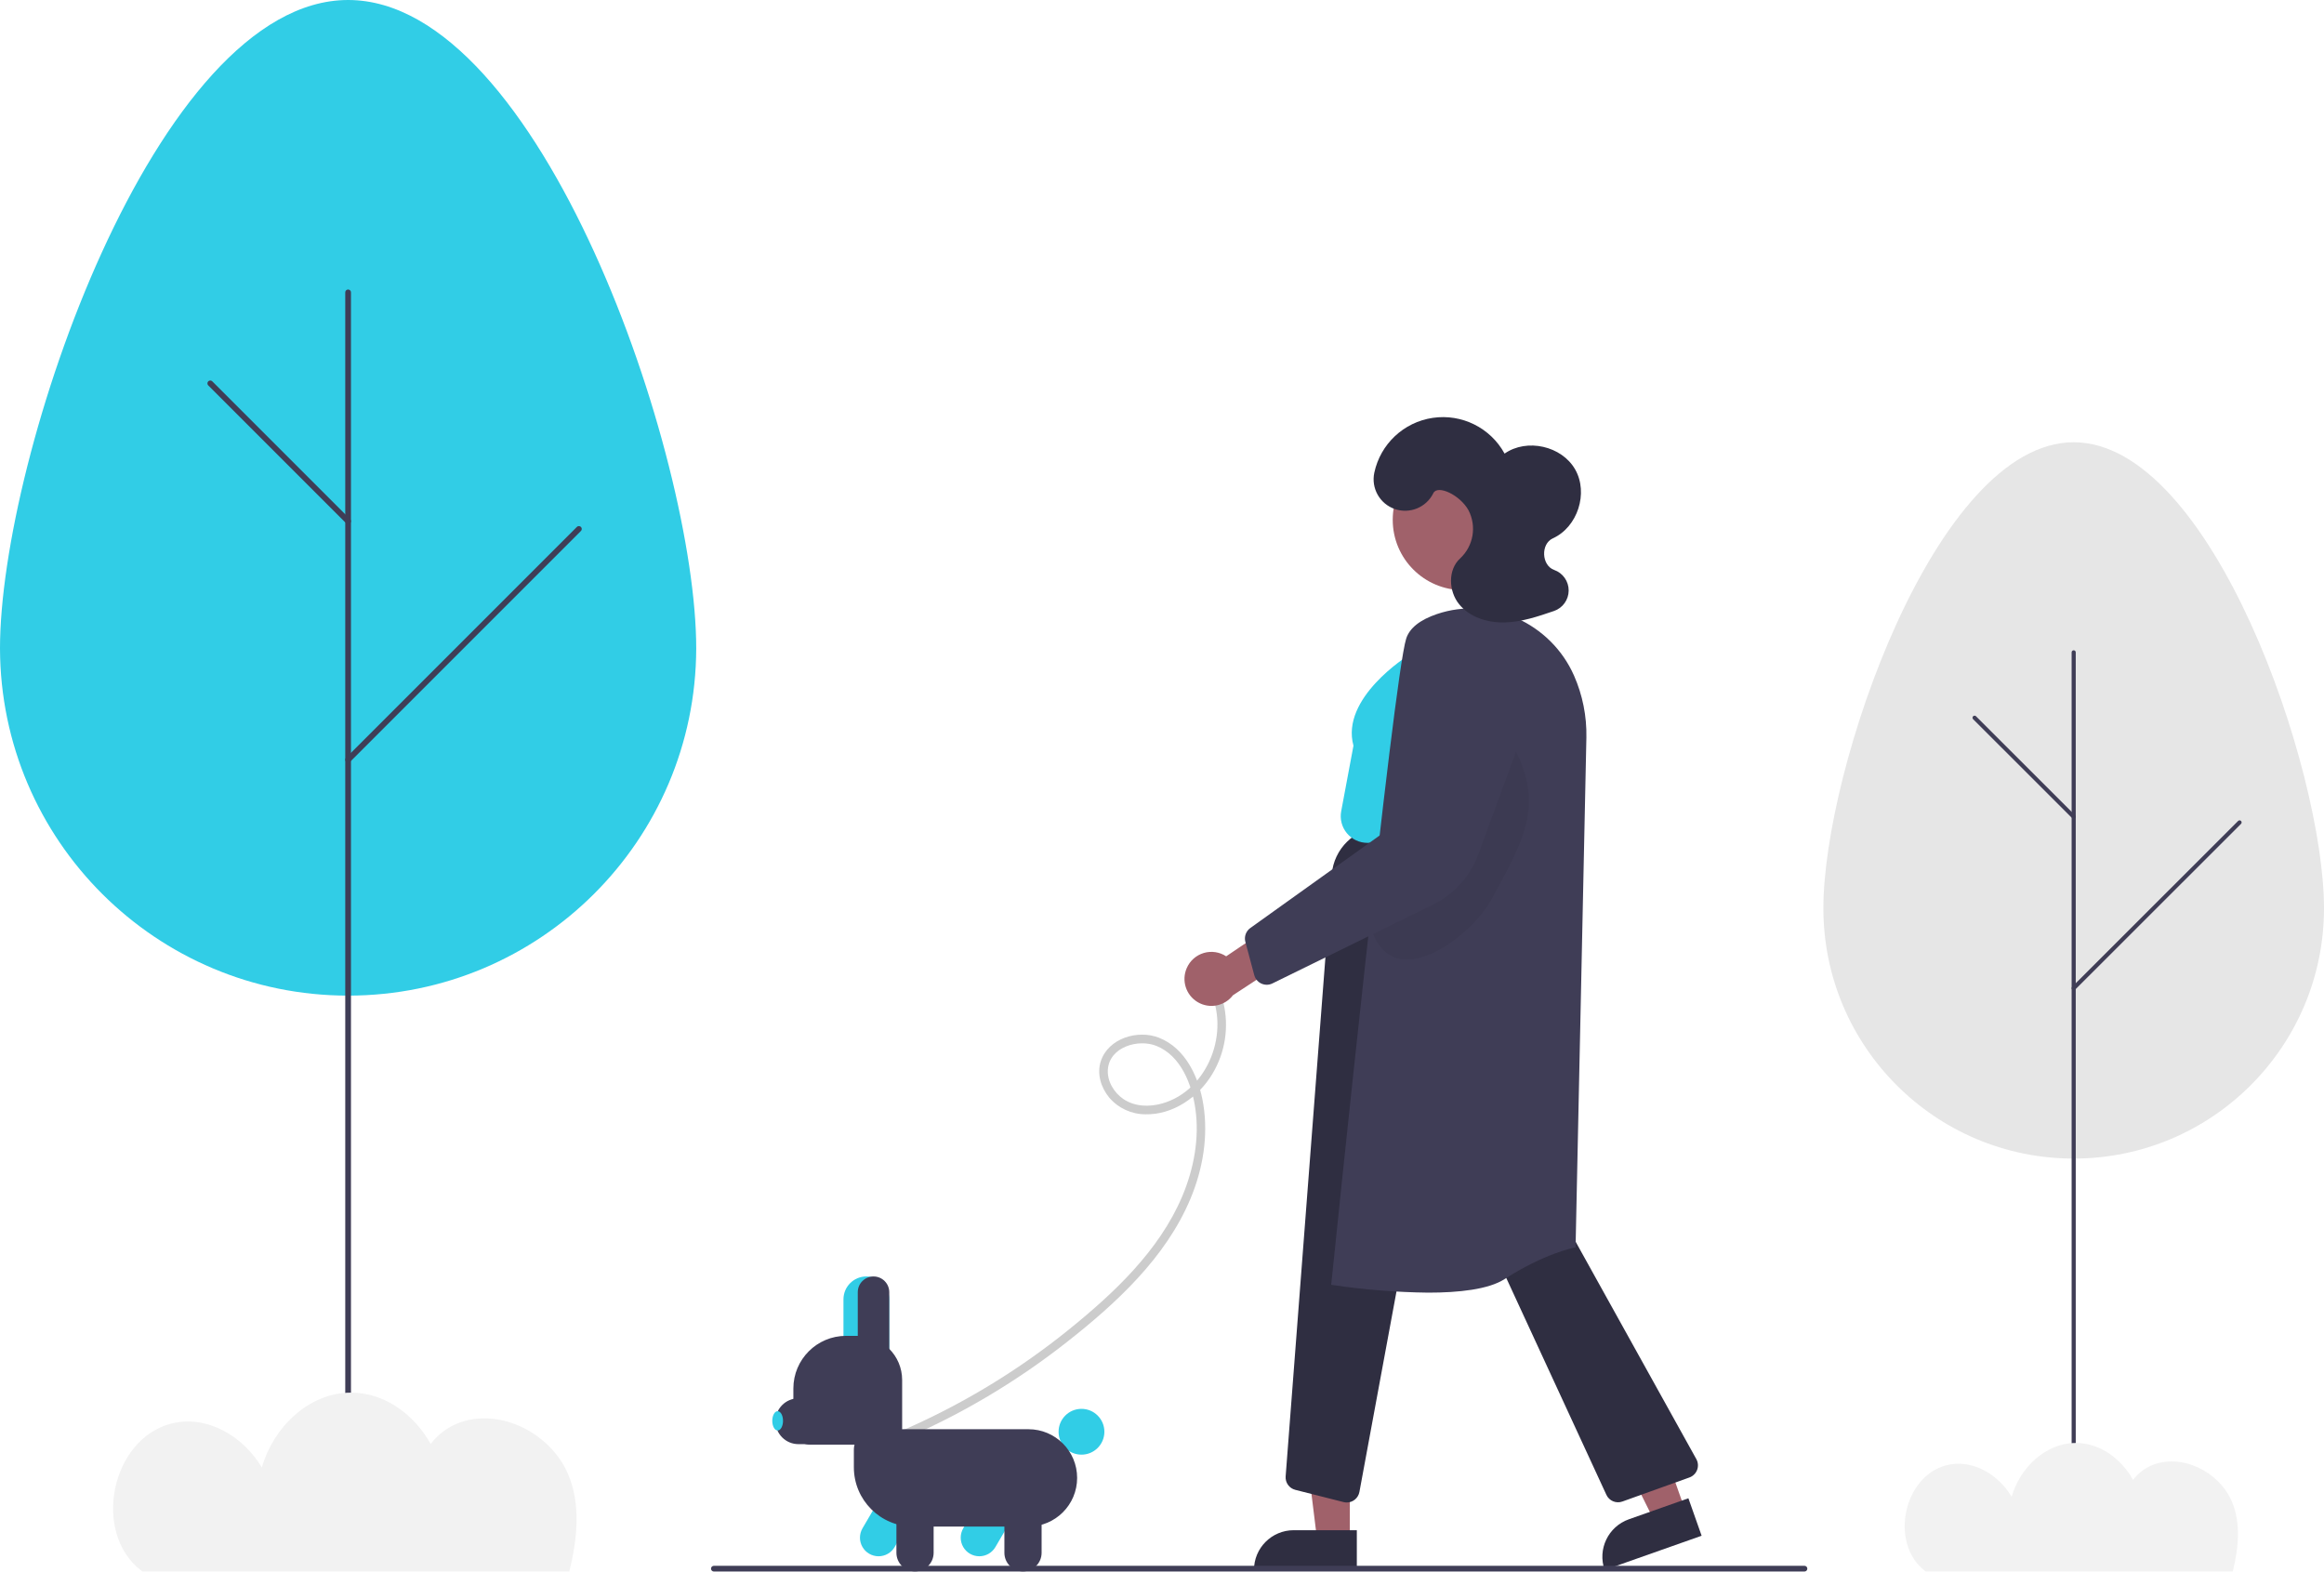
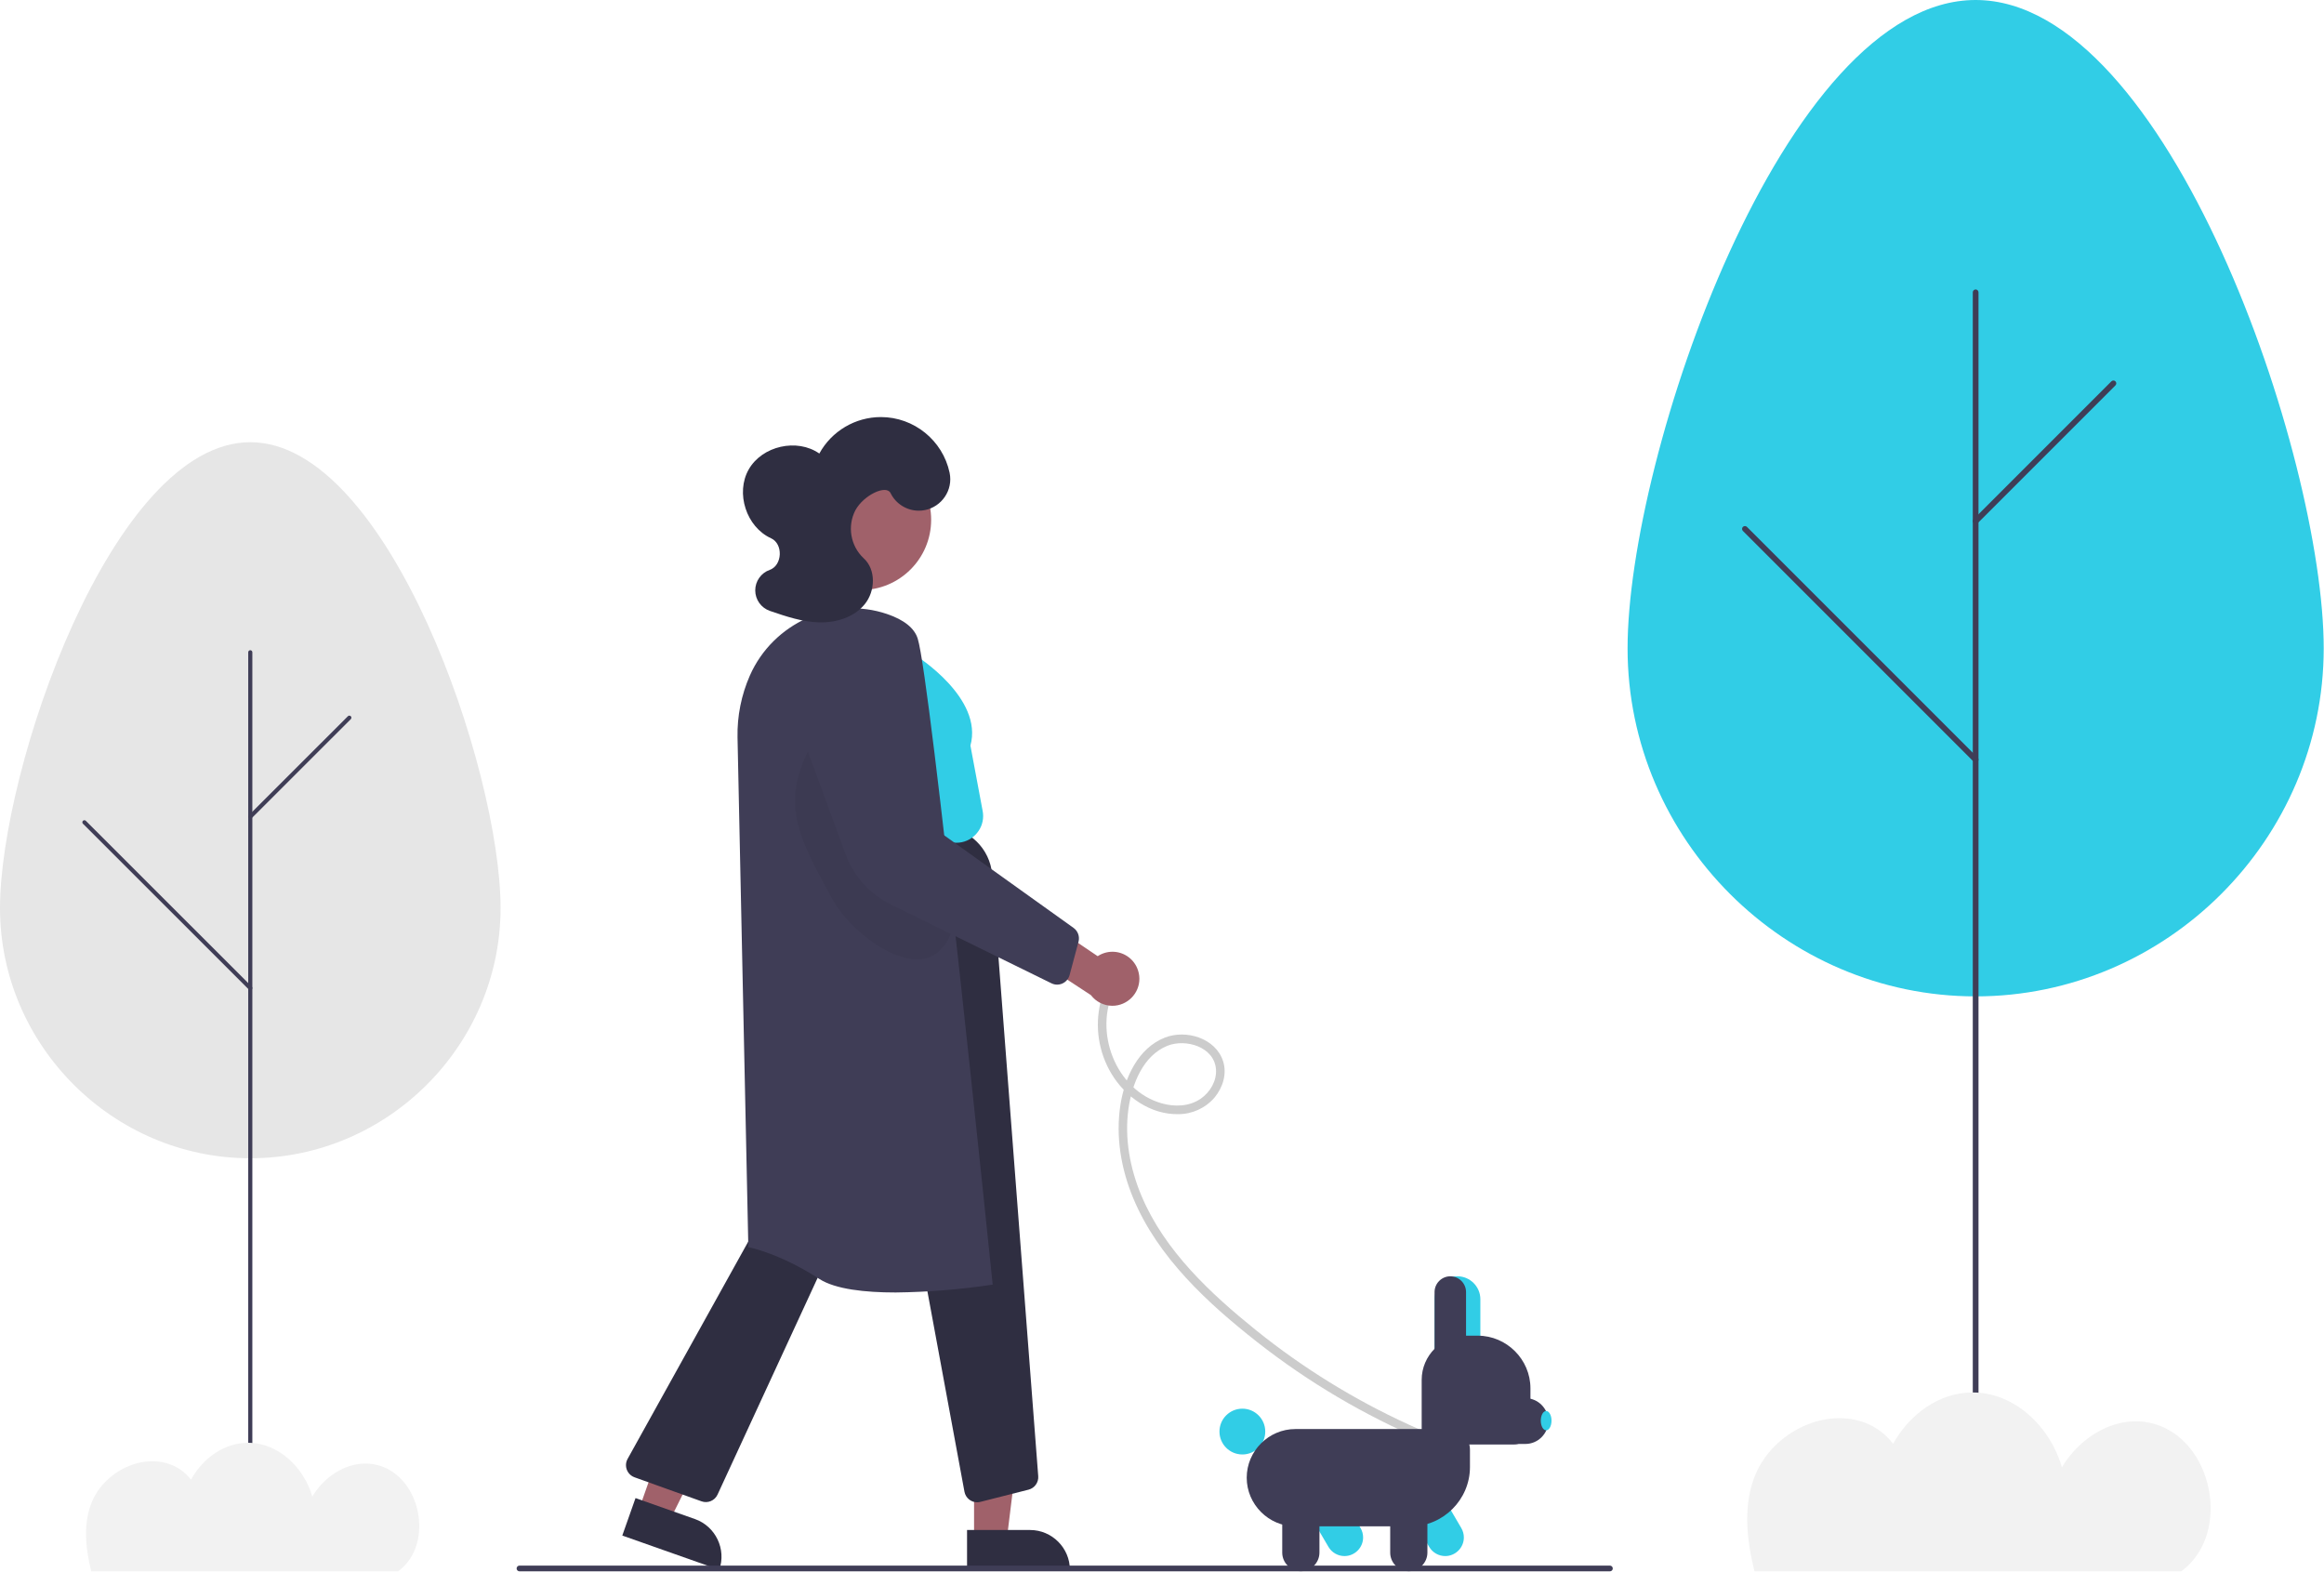
- <svg xmlns="http://www.w3.org/2000/svg" id="ba852881-1fdd-4058-baca-f1caa98e12dd" data-name="Layer 1" width="811.896" height="549" viewBox="0 0 811.896 549">
-   <path d="M194.052,402.046c0-67.165,54.448-226.546,121.614-226.546S437.279,334.88,437.279,402.046a121.614,121.614,0,0,1-243.227,0Z" transform="translate(-194.0518 -175.5)" fill="#31cde6" />
-   <path d="M315.665,697.918a1,1,0,0,1-1-1V277.634a1,1,0,0,1,2,0V696.918A1,1,0,0,1,315.665,697.918Z" transform="translate(-194.0518 -175.5)" fill="#3f3d56" />
-   <path d="M315.665,358.58a.997.997,0,0,1-.707-.293l-48.135-48.134a1,1,0,1,1,1.414-1.414l48.135,48.134a1,1,0,0,1-.707,1.707Z" transform="translate(-194.0518 -175.5)" fill="#3f3d56" />
-   <path d="M315.665,441.91a1,1,0,0,1-.707-1.707l80.61-80.61a1,1,0,1,1,1.414,1.414l-80.61,80.61A.997.997,0,0,1,315.665,441.91Z" transform="translate(-194.0518 -175.5)" fill="#3f3d56" />
-   <path d="M243.319,724.114c.174.134.357.255.532.386H392.944c2.921-11.837,3.953-23.686-.411-33.976-6.217-14.663-24.618-23.816-39.247-17.519a22.338,22.338,0,0,0-8.774,6.942c-5.717-10.233-15.972-17.949-27.809-17.941-14.83.011-27.16,12.138-31.183,26.147-6.48-10.937-19.278-18.58-31.787-15.292C232.811,678.36,226.202,710.885,243.319,724.114Z" transform="translate(-194.0518 -175.5)" fill="#f2f2f2" />
-   <path d="M831.052,492.791C831.052,444.527,870.204,330,918.5,330s87.448,114.527,87.448,162.791a87.448,87.448,0,0,1-174.896,0Z" transform="translate(-194.0518 -175.5)" fill="#e6e6e6" />
-   <path d="M918.5,705.399a.719.719,0,0,1-.719-.719V403.391a.719.719,0,0,1,1.438,0V704.68A.719.719,0,0,1,918.5,705.399Z" transform="translate(-194.0518 -175.5)" fill="#3f3d56" />
-   <path d="M918.5,461.557a.717.717,0,0,1-.508-.211l-34.612-34.588a.719.719,0,1,1,1.017-1.016l34.612,34.588a.719.719,0,0,1-.508,1.227Z" transform="translate(-194.0518 -175.5)" fill="#3f3d56" />
-   <path d="M918.5,521.436a.719.719,0,0,1-.508-1.227l57.964-57.925a.719.719,0,0,1,1.017,1.016l-57.964,57.925A.717.717,0,0,1,918.5,521.436Z" transform="translate(-194.0518 -175.5)" fill="#3f3d56" />
-   <path d="M866.478,724.222c.125.096.256.183.383.278H974.069c2.101-8.505,2.842-17.02-.295-24.414-4.471-10.536-17.702-17.113-28.221-12.589a16.06,16.06,0,0,0-6.309,4.988c-4.111-7.353-11.485-12.898-19.996-12.892-10.664.008-19.53,8.722-22.423,18.788-4.659-7.859-13.862-13.351-22.857-10.989C858.922,691.345,854.17,714.716,866.478,724.222Z" transform="translate(-194.0518 -175.5)" fill="#f2f2f2" />
-   <path d="M616.558,521.189c7.379,14.599-.331,35.167-16.446,39.785-4.533,1.299-9.669,1.163-13.66-1.575-3.295-2.26-5.673-6.257-5.36-10.325.604-7.829,10.573-10.739,16.92-8.211,8.595,3.422,12.444,13.505,13.646,21.97,1.47,10.349-.549,21.042-4.593,30.604-8.096,19.142-24.12,34.056-40.005,46.859a253.098,253.098,0,0,1-53.18,32.879q-3.582,1.644-7.215,3.176a1.511,1.511,0,0,0-.538,2.052,1.538,1.538,0,0,0,2.052.538,256.439,256.439,0,0,0,58.431-34.48c17.291-13.57,34.741-29.587,43.365-50.27,4.299-10.311,6.235-21.698,4.477-32.796-1.48-9.342-6.127-19.679-15.5-23.37-7.395-2.911-17.702.157-20.329,8.189-1.445,4.416.051,9.192,2.911,12.684a16.663,16.663,0,0,0,12.701,5.873c9.643.2,18.468-5.988,23.312-14.018a33.32,33.32,0,0,0,3.863-25.146,29.531,29.531,0,0,0-2.262-5.932c-.871-1.723-3.46-.206-2.59,1.514Z" transform="translate(-194.0518 -175.5)" fill="#ccc" />
-   <polygon points="588.623 527.306 577.842 531.111 558.035 491.341 573.946 485.725 588.623 527.306" fill="#a0616a" />
-   <path d="M765.184,704.494h22.048a0,0,0,0,1,0,0v13.882a0,0,0,0,1,0,0H751.302a0,0,0,0,1,0,0v0A13.882,13.882,0,0,1,765.184,704.494Z" transform="translate(-386.9854 121.1078) rotate(-19.44132)" fill="#2f2e41" />
-   <polygon points="471.562 537.833 460.13 537.832 454.693 493.736 471.566 493.737 471.562 537.833" fill="#a0616a" />
-   <path d="M451.964,534.565h22.048a0,0,0,0,1,0,0v13.882a0,0,0,0,1,0,0H438.082a0,0,0,0,1,0,0v0A13.882,13.882,0,0,1,451.964,534.565Z" fill="#2f2e41" />
-   <path d="M664.555,700.384a4.551,4.551,0,0,1-1.119-.141l-16.86-4.274a4.492,4.492,0,0,1-3.381-4.706l16.112-210.251.499.038-.499-.038A18.052,18.052,0,0,1,676.33,464.402l50.955-2.645,8.568,131.945,50.816,91.52a4.5,4.5,0,0,1-2.415,6.42L760.848,700.042a4.475,4.475,0,0,1-5.605-2.349l-59.758-129.415a1.5,1.5,0,0,0-2.837.356L668.967,696.7a4.508,4.508,0,0,1-4.412,3.685Z" transform="translate(-194.0518 -175.5)" fill="#2f2e41" />
-   <path d="M608.645,513.696a9.377,9.377,0,0,1,13.777-4.116l17.755-11.997,9.922,9.011L624.787,523.184a9.428,9.428,0,0,1-16.142-9.488Z" transform="translate(-194.0518 -175.5)" fill="#a0616a" />
-   <circle cx="511.116" cy="181.597" r="24.561" fill="#a0616a" />
-   <path d="M671.749,469.951a9.326,9.326,0,0,1-9.148-11.041l4.287-22.915c-4.576-16.615,18.733-31.264,19.729-31.881l14.542-5.577.179.467-.179-.467A17.723,17.723,0,0,1,725.209,415.71l-1.763,50.391L672.464,469.924C672.225,469.942,671.986,469.951,671.749,469.951Z" transform="translate(-194.0518 -175.5)" fill="#31cde6" />
-   <path d="M693.027,627.076a246.897,246.897,0,0,1-33.45-2.674l-.469-.073.048-.472c.882-8.607,21.647-210.958,26.141-225.222,1.161-3.686,4.773-6.583,10.735-8.61,18.739-6.37,39.787,3.076,47.917,21.506a51.175,51.175,0,0,1,4.313,21.595l-3.78,178.137-.399.075c-.104.02-10.572,2.066-24.392,10.997C714.069,625.969,703.639,627.076,693.027,627.076Z" transform="translate(-194.0518 -175.5)" fill="#3f3d56" />
-   <path d="M721.063,433.218c12.992,22.057,6.437,33.802-5.854,56.311-6.817,12.485-27.851,27.925-37.703,18s-2.066-23.418,2.213-37.122,13.481-24.988,23.088-35.182C709.656,427.956,723.798,433.923,721.063,433.218Z" transform="translate(-194.0518 -175.5)" opacity="0.051" />
-   <path d="M636.583,519.521a4.505,4.505,0,0,1-4.347-3.339l-3.118-11.66a4.521,4.521,0,0,1,1.729-4.822l50.486-36.122,6.803-38.644a19.099,19.099,0,1,1,36.736,9.901l-14.38,39.123a31.657,31.657,0,0,1-15.836,17.575l-56.092,27.526A4.494,4.494,0,0,1,636.583,519.521Z" transform="translate(-194.0518 -175.5)" fill="#3f3d56" />
-   <path d="M694.797,347.772a10.997,10.997,0,0,1-20.631-7.127,24.535,24.535,0,0,1,45.514-6.686c7.773-5.435,19.974-2.69,24.669,5.551s.836,20.137-7.803,24.052c-4.299,1.948-3.979,9.471.47,11.048a7.59,7.59,0,0,1-.077,14.335c-5.598,1.916-11.303,3.852-17.217,4.001s-12.18-1.764-15.913-6.354-3.993-12.124.411-16.075a14.098,14.098,0,0,0,2.859-16.752C704.14,348.406,696.279,344.747,694.797,347.772Z" transform="translate(-194.0518 -175.5)" fill="#2f2e41" />
-   <path d="M536.171,719.17a6.498,6.498,0,0,1-5.598-9.784v-0l9.097-15.532,11.218,6.57L541.791,715.957A6.504,6.504,0,0,1,536.171,719.17Z" transform="translate(-194.0518 -175.5)" fill="#31cde6" />
-   <circle cx="377.818" cy="500.172" r="8" fill="#31cde6" />
-   <path d="M500.973,719.17a6.498,6.498,0,0,1-5.598-9.784l9.097-15.532,11.217,6.57L506.593,715.957A6.505,6.505,0,0,1,500.973,719.17Z" transform="translate(-194.0518 -175.5)" fill="#31cde6" />
-   <path d="M553.35,708.789H513.041a20.714,20.714,0,0,1-20.691-20.691v-6.124a7.194,7.194,0,0,1,7.185-7.186h53.815a17,17,0,0,1,0,34Z" transform="translate(-194.0518 -175.5)" fill="#3f3d56" />
-   <path d="M551.44,724.46a6.507,6.507,0,0,1-6.5-6.5v-18h13v18A6.507,6.507,0,0,1,551.44,724.46Z" transform="translate(-194.0518 -175.5)" fill="#3f3d56" />
-   <path d="M513.718,724.46a6.507,6.507,0,0,1-6.5-6.5v-18h13v18A6.507,6.507,0,0,1,513.718,724.46Z" transform="translate(-194.0518 -175.5)" fill="#3f3d56" />
-   <path d="M504.718,650.421h-16v-21a8,8,0,0,1,16,0Z" transform="translate(-194.0518 -175.5)" fill="#31cde6" />
-   <path d="M503.449,680.172H476.986a5.775,5.775,0,0,1-5.769-5.769V660.543a18.392,18.392,0,0,1,18.371-18.371H493.81a15.425,15.425,0,0,1,15.408,15.408v16.824A5.775,5.775,0,0,1,503.449,680.172Z" transform="translate(-194.0518 -175.5)" fill="#3f3d56" />
-   <path d="M504.718,650.421h-11v-23.5a5.5,5.5,0,0,1,11,0Z" transform="translate(-194.0518 -175.5)" fill="#3f3d56" />
-   <path d="M501.976,680h-29a8,8,0,0,1,0-16h29Z" transform="translate(-194.0518 -175.5)" fill="#3f3d56" />
-   <ellipse cx="271.674" cy="496.356" rx="1.875" ry="3.375" fill="#31cde6" />
-   <path d="M824.448,724.5h-381a1,1,0,0,1,0-2h381a1,1,0,1,1,0,2Z" transform="translate(-194.0518 -175.5)" fill="#3f3d56" />
+ <svg xmlns="http://www.w3.org/2000/svg" width="100%" height="100%" viewBox="0 0 812 549" version="1.1" xml:space="preserve" style="fill-rule:evenodd;clip-rule:evenodd;stroke-linejoin:round;stroke-miterlimit:2;">
+   <g transform="matrix(-1,0,0,1,1005.95,-175.5)">
+     <path d="M194.052,402.046C194.052,334.88 248.5,175.5 315.665,175.5C382.831,175.5 437.279,334.88 437.279,402.046C437.26,468.748 382.368,523.624 315.665,523.624C248.963,523.624 194.071,468.748 194.052,402.046Z" style="fill:rgb(49,205,230);fill-rule:nonzero;" />
+   </g>
+   <g transform="matrix(-1,0,0,1,1005.95,-175.5)">
+     <path d="M315.665,697.918C315.117,697.918 314.665,697.467 314.665,696.918L314.665,277.634C314.665,277.085 315.117,276.634 315.665,276.634C316.214,276.634 316.665,277.085 316.665,277.634L316.665,696.918C316.665,697.467 316.214,697.918 315.665,697.918Z" style="fill:rgb(63,61,86);fill-rule:nonzero;" />
+   </g>
+   <g transform="matrix(-1,0,0,1,1005.95,-175.5)">
+     <path d="M315.665,358.58C315.4,358.58 315.146,358.474 314.958,358.287L266.824,310.152C266.633,309.964 266.526,309.708 266.526,309.44C266.526,308.892 266.977,308.44 267.526,308.44C267.794,308.44 268.05,308.548 268.238,308.738L316.373,356.873C316.56,357.06 316.665,357.314 316.665,357.58C316.665,358.128 316.214,358.58 315.665,358.58L315.665,358.58Z" style="fill:rgb(63,61,86);fill-rule:nonzero;" />
+   </g>
+   <g transform="matrix(-1,0,0,1,1005.95,-175.5)">
+     <path d="M315.665,441.91C315.117,441.91 314.666,441.458 314.666,440.91C314.666,440.645 314.771,440.39 314.958,440.203L395.568,359.592C395.756,359.402 396.013,359.295 396.28,359.295C396.829,359.295 397.28,359.746 397.28,360.295C397.28,360.562 397.173,360.819 396.983,361.006L316.373,441.617C316.185,441.804 315.931,441.91 315.665,441.91Z" style="fill:rgb(63,61,86);fill-rule:nonzero;" />
+   </g>
+   <g transform="matrix(-1,0,0,1,1005.95,-175.5)">
+     <path d="M243.319,724.114C243.493,724.248 243.676,724.369 243.851,724.5L392.944,724.5C395.866,712.663 396.897,700.814 392.534,690.524C386.317,675.861 367.916,666.708 353.287,673.005C349.821,674.537 346.801,676.927 344.513,679.947C338.796,669.714 328.542,661.998 316.705,662.007C301.875,662.017 289.545,674.145 285.521,688.153C279.041,677.216 266.243,669.573 253.734,672.861C232.811,678.36 226.202,710.885 243.319,724.114Z" style="fill:rgb(242,242,242);fill-rule:nonzero;" />
+   </g>
+   <g transform="matrix(-1,0,0,1,1005.95,-175.5)">
+     <path d="M831.052,492.791C831.052,444.527 870.204,330 918.5,330C966.796,330 1005.95,444.527 1005.95,492.791C1005.92,540.741 966.45,580.18 918.5,580.18C870.55,580.18 831.084,540.741 831.052,492.791Z" style="fill:rgb(230,230,230);fill-rule:nonzero;" />
+   </g>
+   <g transform="matrix(-1,0,0,1,1005.95,-175.5)">
+     <path d="M918.5,705.399L918.5,705.399C918.105,705.399 917.781,705.074 917.781,704.68L917.781,403.391C917.782,402.998 918.107,402.675 918.5,402.675C918.893,402.675 919.218,402.998 919.219,403.391L919.219,704.68C919.219,705.074 918.895,705.399 918.5,705.399Z" style="fill:rgb(63,61,86);fill-rule:nonzero;" />
+   </g>
+   <g transform="matrix(-1,0,0,1,1005.95,-175.5)">
+     <path d="M918.5,461.557C918.309,461.557 918.126,461.482 917.992,461.347L883.38,426.758C883.245,426.624 883.169,426.441 883.169,426.25C883.169,425.856 883.494,425.532 883.888,425.532C884.079,425.532 884.262,425.607 884.397,425.742L919.009,460.331C919.143,460.465 919.219,460.648 919.219,460.839C919.219,461.233 918.895,461.557 918.5,461.557L918.5,461.557Z" style="fill:rgb(63,61,86);fill-rule:nonzero;" />
+   </g>
+   <g transform="matrix(-1,0,0,1,1005.95,-175.5)">
+     <path d="M918.5,521.436C918.5,521.436 918.5,521.436 918.5,521.436C918.105,521.436 917.781,521.112 917.781,520.718C917.781,520.527 917.857,520.345 917.992,520.21L975.955,462.285C976.09,462.15 976.273,462.074 976.464,462.074C976.858,462.074 977.183,462.399 977.183,462.793C977.183,462.983 977.107,463.166 976.972,463.301L919.009,521.226C918.874,521.361 918.691,521.437 918.5,521.436Z" style="fill:rgb(63,61,86);fill-rule:nonzero;" />
+   </g>
+   <g transform="matrix(-1,0,0,1,1005.95,-175.5)">
+     <path d="M866.478,724.222C866.603,724.319 866.735,724.406 866.861,724.5L974.069,724.5C976.169,715.995 976.911,707.48 973.773,700.086C969.303,689.549 956.071,682.972 945.552,687.497C943.06,688.598 940.889,690.314 939.243,692.485C935.133,685.132 927.759,679.587 919.247,679.593C908.584,679.601 899.717,688.316 896.824,698.382C892.165,690.523 882.962,685.03 873.967,687.393C858.922,691.345 854.17,714.716 866.478,724.222Z" style="fill:rgb(242,242,242);fill-rule:nonzero;" />
+   </g>
+   <g transform="matrix(-1,0,0,1,1005.95,-175.5)">
+     <path d="M616.558,521.189C623.937,535.788 616.227,556.356 600.112,560.974C595.579,562.273 590.443,562.136 586.452,559.399C583.156,557.139 580.778,553.142 581.092,549.074C581.695,541.244 591.665,538.335 598.012,540.862C606.607,544.284 610.457,554.367 611.659,562.832C613.128,573.182 611.11,583.874 607.066,593.436C598.97,612.578 582.946,627.493 567.061,640.295C550.762,653.41 532.899,664.454 513.882,673.174C511.494,674.27 509.089,675.329 506.667,676.35C505.961,676.769 505.719,677.691 506.129,678.402C506.557,679.096 507.467,679.335 508.181,678.94C529.099,670.086 548.748,658.491 566.612,644.461C583.903,630.891 601.353,614.873 609.977,594.19C614.277,583.88 616.212,572.492 614.454,561.395C612.974,552.052 608.328,541.715 598.954,538.025C591.56,535.114 581.253,538.182 578.625,546.214C577.18,550.63 578.676,555.406 581.535,558.898C584.7,562.623 589.349,564.772 594.236,564.772C603.88,564.972 612.705,558.784 617.548,550.753C622.109,543.215 623.499,534.167 621.411,525.607C620.872,523.554 620.114,521.565 619.149,519.675C618.277,517.951 615.688,519.468 616.558,521.189L616.558,521.189Z" style="fill:rgb(204,204,204);fill-rule:nonzero;" />
+   </g>
+   <g transform="matrix(-1,0,0,1,811.896,0)">
+     <path d="M588.623,527.306L577.842,531.111L558.035,491.341L573.946,485.725L588.623,527.306Z" style="fill:rgb(160,97,106);fill-rule:nonzero;" />
+   </g>
+   <g transform="matrix(-0.942983,-0.332841,-0.332841,0.942983,1198.88,121.108)">
+     <path d="M765.184,704.494L787.232,704.494L787.232,718.376L751.302,718.376C751.302,718.376 751.302,718.376 751.302,718.376C751.302,710.761 757.569,704.494 765.184,704.494Z" style="fill:rgb(47,46,65);fill-rule:nonzero;" />
+   </g>
+   <g transform="matrix(-1,0,0,1,811.896,0)">
+     <path d="M471.562,537.833L460.13,537.832L454.693,493.736L471.566,493.737L471.562,537.833Z" style="fill:rgb(160,97,106);fill-rule:nonzero;" />
+   </g>
+   <g transform="matrix(-1,0,0,1,811.896,0)">
+     <path d="M451.964,534.565L474.011,534.565L474.011,548.447L438.082,548.447C438.082,548.447 438.082,548.447 438.082,548.447C438.082,540.832 444.348,534.565 451.964,534.565Z" style="fill:rgb(47,46,65);fill-rule:nonzero;" />
+   </g>
+   <g transform="matrix(-1,0,0,1,1005.95,-175.5)">
+     <path d="M664.555,700.384C664.178,700.384 663.802,700.337 663.436,700.244L646.576,695.969C644.462,695.436 643.025,693.437 643.195,691.263L659.307,481.012L659.805,481.05L659.307,481.012C660.013,472.033 667.337,464.888 676.33,464.402L727.285,461.758L735.853,593.703L786.669,685.223C787.04,685.891 787.235,686.643 787.235,687.407C787.235,689.302 786.038,691.003 784.255,691.643L760.848,700.042C758.664,700.838 756.206,699.808 755.242,697.693L695.484,568.278C695.239,567.748 694.706,567.407 694.122,567.407C693.402,567.407 692.779,567.926 692.647,568.634L668.967,696.7C668.574,698.82 666.711,700.375 664.555,700.384Z" style="fill:rgb(47,46,65);fill-rule:nonzero;" />
+   </g>
+   <g transform="matrix(-1,0,0,1,1005.95,-175.5)">
+     <path d="M608.645,513.696C610.123,510.263 613.519,508.029 617.256,508.029C619.093,508.029 620.889,508.568 622.421,509.579L640.176,497.583L650.098,506.594L624.787,523.184C623.006,525.529 620.224,526.91 617.279,526.91C612.107,526.91 607.851,522.654 607.851,517.482C607.851,516.178 608.121,514.889 608.645,513.696L608.645,513.696Z" style="fill:rgb(160,97,106);fill-rule:nonzero;" />
+   </g>
+   <g transform="matrix(-1,0,0,1,811.896,0)">
+     <circle cx="511.116" cy="181.597" r="24.561" style="fill:rgb(160,97,106);" />
+   </g>
+   <g transform="matrix(-1,0,0,1,1005.95,-175.5)">
+     <path d="M671.749,469.951C666.64,469.941 662.442,465.734 662.442,460.625C662.442,460.05 662.495,459.476 662.601,458.911L666.888,435.996C662.312,419.381 685.621,404.732 686.617,404.115L701.16,398.539L701.338,399.005L701.16,398.539C703.183,397.764 705.331,397.367 707.497,397.367C717.219,397.367 725.22,405.367 725.22,415.09C725.22,415.297 725.216,415.503 725.209,415.71L723.446,466.101L672.464,469.924C672.225,469.942 671.986,469.951 671.749,469.951Z" style="fill:rgb(49,205,230);fill-rule:nonzero;" />
+   </g>
+   <g transform="matrix(-1,0,0,1,1005.95,-175.5)">
+     <path d="M693.027,627.076C681.829,626.944 670.653,626.05 659.577,624.401L659.108,624.328L659.156,623.856C660.038,615.249 680.804,412.898 685.297,398.635C686.458,394.949 690.07,392.052 696.032,390.025C714.771,383.655 735.819,393.101 743.949,411.531C746.937,418.331 748.409,425.7 748.262,433.126L744.482,611.263L744.084,611.338C743.979,611.358 733.512,613.404 719.692,622.335C714.069,625.969 703.639,627.076 693.027,627.076Z" style="fill:rgb(63,61,86);fill-rule:nonzero;" />
+   </g>
+   <g transform="matrix(-1,0,0,1,1005.95,-175.5)">
+     <path d="M721.063,433.218C734.055,455.275 727.5,467.02 715.209,489.528C708.392,502.013 687.358,517.453 677.506,507.528C667.654,497.603 675.44,484.11 679.719,470.406C683.997,456.702 693.2,445.418 702.807,435.224C709.656,427.956 723.798,433.923 721.063,433.218Z" style="fill-opacity:0.05;fill-rule:nonzero;" />
+   </g>
+   <g transform="matrix(-1,0,0,1,1005.95,-175.5)">
+     <path d="M636.583,519.521C634.552,519.519 632.761,518.143 632.236,516.182L629.117,504.521C628.64,502.715 629.33,500.791 630.846,499.699L681.332,463.577L688.136,424.934C689.737,415.841 697.713,409.146 706.946,409.146C717.423,409.146 726.045,417.768 726.045,428.245C726.045,430.493 725.648,432.724 724.872,434.834L710.492,473.957C707.684,481.639 702.005,487.942 694.656,491.532L638.565,519.059C637.948,519.362 637.27,519.52 636.583,519.521Z" style="fill:rgb(63,61,86);fill-rule:nonzero;" />
+   </g>
+   <g transform="matrix(-1,0,0,1,1005.95,-175.5)">
+     <path d="M694.797,347.772C692.953,351.536 689.112,353.931 684.922,353.931C678.889,353.931 673.925,348.967 673.925,342.934C673.925,342.165 674.006,341.398 674.166,340.646C676.567,329.358 686.623,321.216 698.164,321.216C707.113,321.216 715.379,326.112 719.68,333.96C727.452,328.525 739.654,331.27 744.349,339.511C749.044,347.752 745.185,359.648 736.546,363.563C732.247,365.512 732.567,373.035 737.016,374.611C740.039,375.682 742.071,378.558 742.071,381.765C742.071,385.002 740.001,387.899 736.939,388.947C731.341,390.862 725.636,392.798 719.721,392.948C713.807,393.097 707.542,391.184 703.809,386.594C700.076,382.003 699.816,374.47 704.219,370.518C708.795,366.213 709.967,359.345 707.078,353.766C704.14,348.406 696.279,344.747 694.797,347.772Z" style="fill:rgb(47,46,65);fill-rule:nonzero;" />
+   </g>
+   <g transform="matrix(-1,0,0,1,1005.95,-175.5)">
+     <path d="M536.171,719.17C532.61,719.166 529.681,716.234 529.681,712.673C529.681,711.518 529.989,710.383 530.573,709.387L530.573,709.386L539.671,693.854L550.888,700.425L541.791,715.957C540.623,717.948 538.479,719.174 536.171,719.17Z" style="fill:rgb(49,205,230);fill-rule:nonzero;" />
+   </g>
+   <g transform="matrix(-1,0,0,1,811.896,0)">
+     <circle cx="377.818" cy="500.172" r="8" style="fill:rgb(49,205,230);" />
+   </g>
+   <g transform="matrix(-1,0,0,1,1005.95,-175.5)">
+     <path d="M500.973,719.17C497.411,719.166 494.483,716.234 494.483,712.673C494.483,711.517 494.791,710.383 495.375,709.386L504.473,693.854L515.69,700.425L506.593,715.957C505.425,717.948 503.281,719.174 500.973,719.17Z" style="fill:rgb(49,205,230);fill-rule:nonzero;" />
+   </g>
+   <g transform="matrix(-1,0,0,1,1005.95,-175.5)">
+     <path d="M553.35,708.789L513.041,708.789C501.695,708.776 492.363,699.444 492.35,688.098L492.35,681.975C492.355,678.035 495.595,674.794 499.536,674.789L553.35,674.789C562.676,674.789 570.35,682.463 570.35,691.789C570.35,701.115 562.676,708.789 553.35,708.789Z" style="fill:rgb(63,61,86);fill-rule:nonzero;" />
+   </g>
+   <g transform="matrix(-1,0,0,1,1005.95,-175.5)">
+     <path d="M551.44,724.46C547.876,724.456 544.944,721.524 544.94,717.96L544.94,699.96L557.94,699.96L557.94,717.96C557.936,721.524 555.004,724.456 551.44,724.46Z" style="fill:rgb(63,61,86);fill-rule:nonzero;" />
+   </g>
+   <g transform="matrix(-1,0,0,1,1005.95,-175.5)">
+     <path d="M513.718,724.46C510.153,724.456 507.222,721.524 507.218,717.96L507.218,699.96L520.218,699.96L520.218,717.96C520.214,721.524 517.282,724.456 513.718,724.46Z" style="fill:rgb(63,61,86);fill-rule:nonzero;" />
+   </g>
+   <g transform="matrix(-1,0,0,1,1005.95,-175.5)">
+     <path d="M504.718,650.421L488.718,650.421L488.718,629.421C488.718,625.032 492.329,621.421 496.718,621.421C501.106,621.421 504.718,625.032 504.718,629.421L504.718,650.421Z" style="fill:rgb(49,205,230);fill-rule:nonzero;" />
+   </g>
+   <g transform="matrix(-1,0,0,1,1005.95,-175.5)">
+     <path d="M503.449,680.172L476.986,680.172C473.823,680.169 471.221,677.567 471.218,674.404L471.218,660.543C471.229,650.47 479.515,642.184 489.588,642.172L493.81,642.172C502.259,642.182 509.208,649.131 509.218,657.58L509.218,674.404C509.214,677.567 506.612,680.169 503.449,680.172Z" style="fill:rgb(63,61,86);fill-rule:nonzero;" />
+   </g>
+   <g transform="matrix(-1,0,0,1,1005.95,-175.5)">
+     <path d="M504.718,650.421L493.718,650.421L493.718,626.921C493.718,623.904 496.2,621.421 499.218,621.421C502.235,621.421 504.718,623.904 504.718,626.921L504.718,650.421Z" style="fill:rgb(63,61,86);fill-rule:nonzero;" />
+   </g>
+   <g transform="matrix(-1,0,0,1,1005.95,-175.5)">
+     <path d="M501.976,680L472.976,680C468.587,680 464.976,676.389 464.976,672C464.976,667.611 468.587,664 472.976,664L501.976,664L501.976,680Z" style="fill:rgb(63,61,86);fill-rule:nonzero;" />
+   </g>
+   <g transform="matrix(-1,0,0,1,811.896,0)">
+     <ellipse cx="271.674" cy="496.356" rx="1.875" ry="3.375" style="fill:rgb(49,205,230);" />
+   </g>
+   <g transform="matrix(-1,0,0,1,1005.95,-175.5)">
+     <path d="M824.448,724.5L443.448,724.5C442.9,724.5 442.448,724.049 442.448,723.5C442.448,722.951 442.9,722.5 443.448,722.5L824.448,722.5C824.997,722.5 825.448,722.951 825.448,723.5C825.448,724.049 824.997,724.5 824.448,724.5Z" style="fill:rgb(63,61,86);fill-rule:nonzero;" />
+   </g>
</svg>
